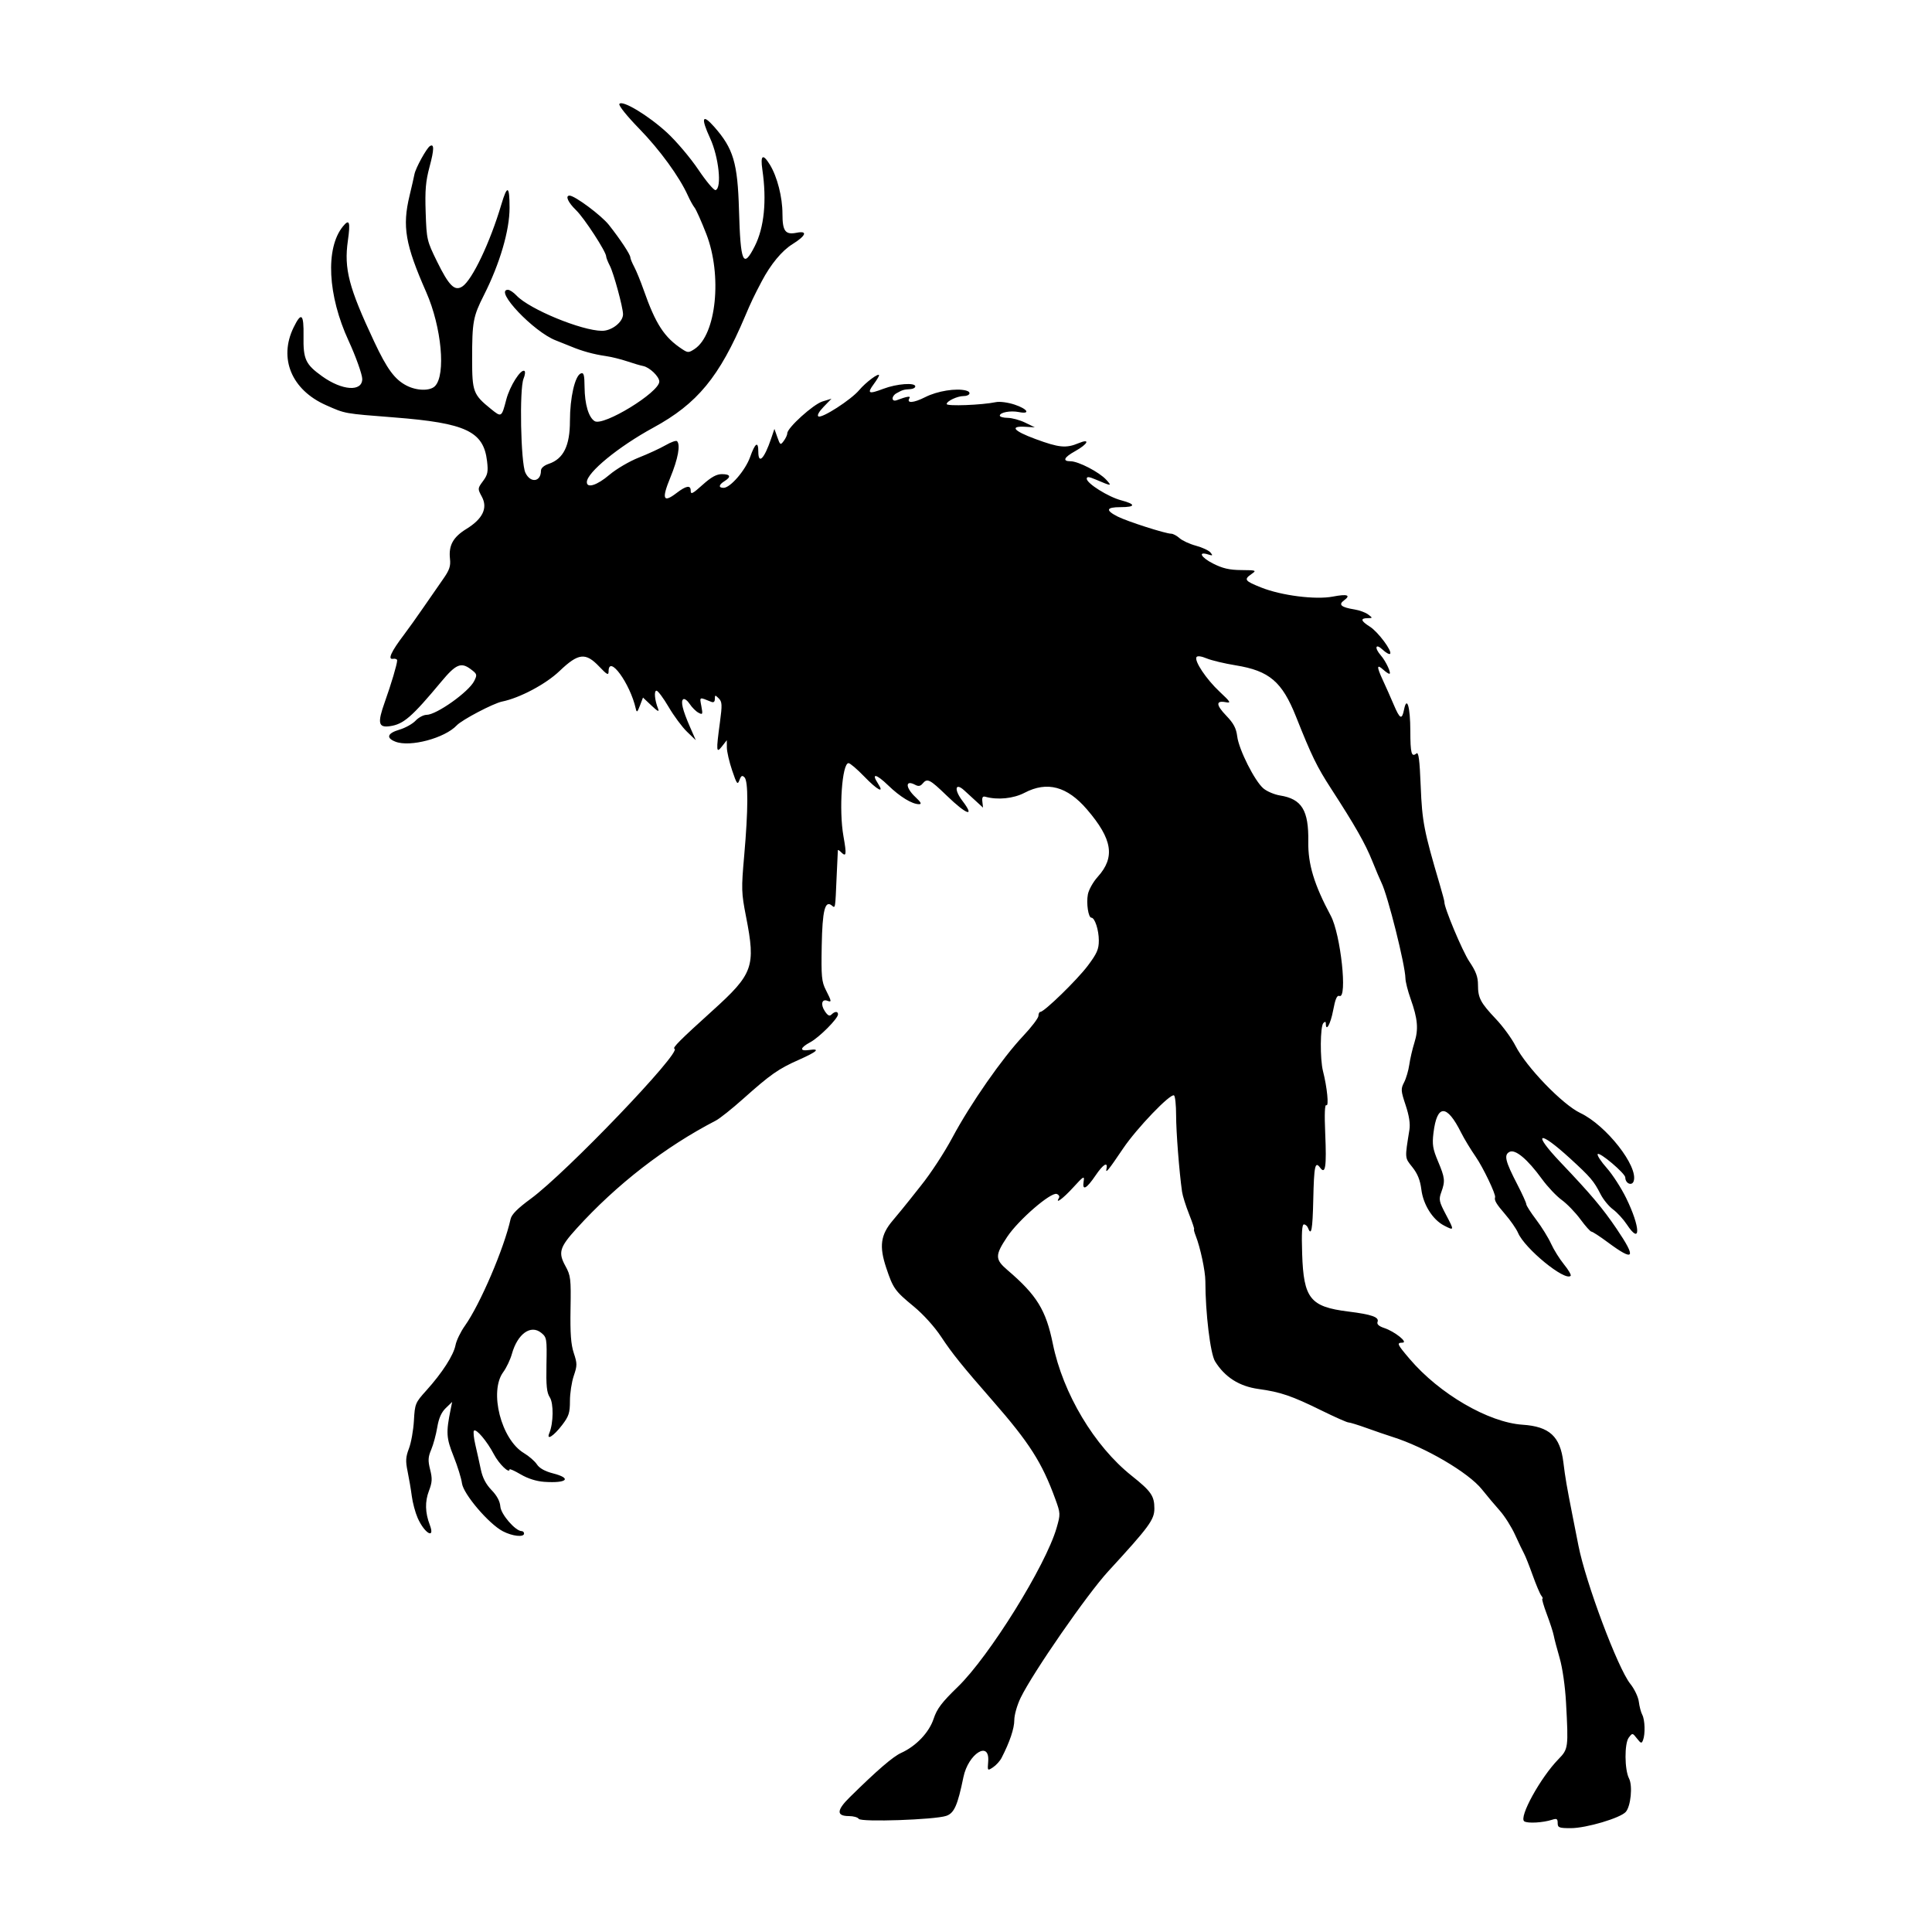
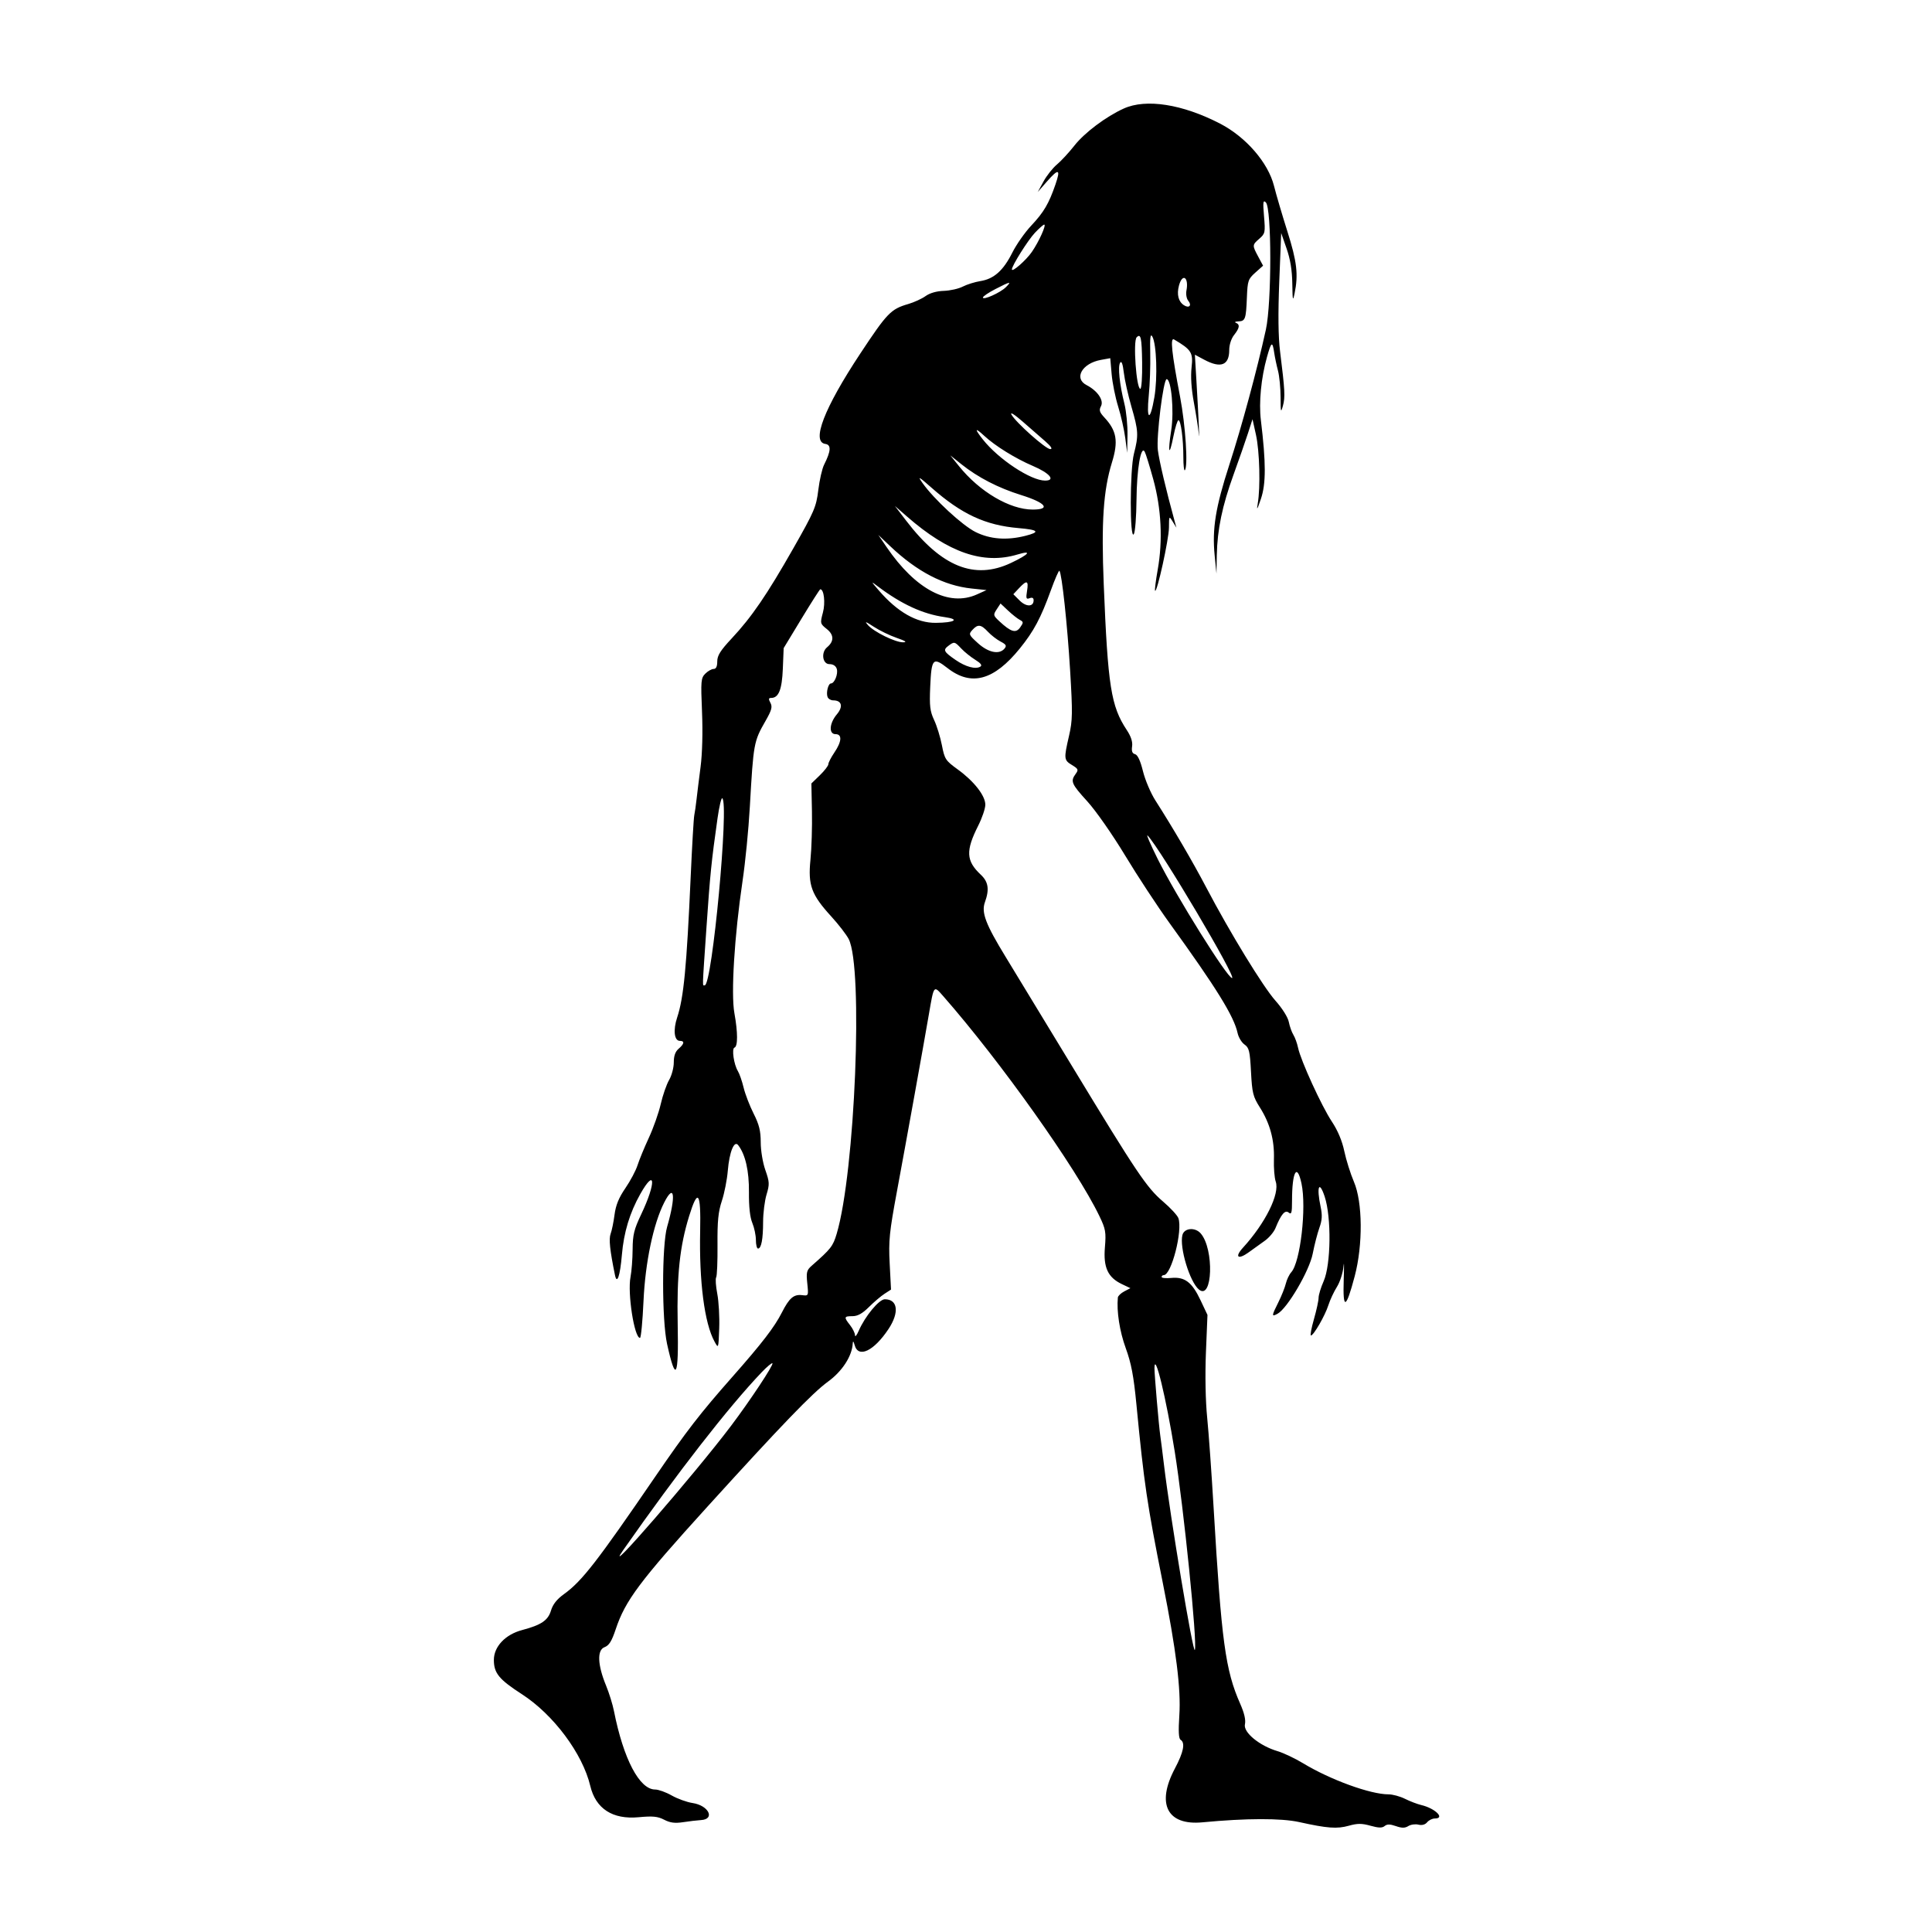
<svg xmlns="http://www.w3.org/2000/svg" width="800" height="800" viewBox="0 0 800 800" version="1.1">
-   <path d="M 256.468 43.052 C 256.080 43.679, 259.650 48.122, 264.723 53.328 C 273.209 62.036, 281.335 73.206, 284.829 80.964 C 285.704 82.909, 286.960 85.175, 287.618 86 C 288.276 86.825, 290.451 91.703, 292.451 96.840 C 299.128 113.991, 296.611 138.622, 287.577 144.541 C 285.195 146.102, 284.813 146.108, 282.530 144.611 C 275.070 139.724, 271.497 134.237, 266.501 120 C 265.246 116.425, 263.498 112.150, 262.616 110.500 C 261.734 108.850, 261.010 107.074, 261.006 106.554 C 260.999 105.385, 256.749 98.960, 252.116 93.112 C 249.005 89.185, 238.009 81, 235.845 81 C 233.949 81, 235.211 83.812, 238.562 87.054 C 241.962 90.344, 251 104.238, 251 106.176 C 251 106.684, 251.692 108.437, 252.537 110.072 C 254.119 113.130, 257.957 127.246, 257.985 130.104 C 258.015 133.307, 253.354 137.001, 249.298 136.988 C 240.852 136.962, 219.190 128.025, 213.885 122.378 C 212.657 121.070, 211.055 120, 210.326 120 C 204.446 120, 220.963 137.447, 230.173 140.964 C 232.003 141.663, 234.850 142.804, 236.500 143.499 C 240.903 145.355, 245.937 146.741, 250.750 147.422 C 253.087 147.753, 257.079 148.730, 259.621 149.592 C 262.162 150.455, 265.158 151.338, 266.277 151.553 C 268.979 152.074, 273 155.929, 273 158 C 273 162.460, 249.835 176.633, 246.223 174.382 C 243.724 172.825, 242.121 167.400, 242.056 160.281 C 242.010 155.193, 241.729 154.167, 240.508 154.635 C 238.084 155.565, 236 164.645, 236 174.272 C 236 184.578, 233.330 190.006, 227.250 192.058 C 225.266 192.728, 224 193.826, 224 194.878 C 224 199.587, 219.649 200.176, 217.558 195.750 C 215.623 191.653, 215.022 161.044, 216.794 156.785 C 217.415 155.292, 217.580 153.859, 217.161 153.599 C 215.654 152.668, 211.104 159.839, 209.637 165.460 C 207.707 172.848, 207.655 172.880, 203.310 169.363 C 195.943 163.400, 195.500 162.228, 195.500 148.679 C 195.500 133.208, 195.893 131.082, 200.404 122.160 C 206.963 109.189, 211 95.436, 211 86.064 C 211 76.757, 210.051 76.383, 207.580 84.718 C 202.935 100.390, 195.558 115.897, 191.454 118.617 C 188.293 120.712, 185.927 118.383, 180.974 108.296 C 176.771 99.739, 176.643 99.187, 176.263 88 C 175.949 78.747, 176.264 75.045, 177.874 69.053 C 179.789 61.925, 179.834 59.366, 178.026 60.484 C 176.637 61.342, 172.127 69.528, 171.627 72.098 C 171.369 73.419, 170.455 77.425, 169.594 81 C 166.510 93.812, 167.785 101.196, 176.501 121 C 182.865 135.461, 184.699 155.301, 180.097 159.903 C 178.025 161.975, 172.529 161.849, 168.288 159.634 C 163.421 157.093, 160.265 152.799, 154.957 141.500 C 144.418 119.061, 142.395 111.314, 144.044 99.691 C 145.158 91.834, 144.675 90.455, 141.974 93.786 C 134.674 102.790, 135.665 122.337, 144.376 141.183 C 147.276 147.456, 150 155.077, 150 156.915 C 150 162.324, 141.683 161.769, 133.378 155.805 C 126.499 150.865, 125.533 148.780, 125.684 139.198 C 125.830 129.918, 124.792 129, 121.581 135.572 C 115.307 148.417, 120.744 161.464, 135 167.771 C 143.126 171.366, 142.200 171.200, 163.369 172.859 C 192.920 175.175, 200.220 178.619, 201.678 190.930 C 202.201 195.343, 201.952 196.574, 200.002 199.211 C 197.742 202.267, 197.736 202.354, 199.528 205.682 C 202.050 210.366, 199.899 214.850, 193.132 219.014 C 187.607 222.413, 185.716 225.853, 186.327 231.394 C 186.662 234.434, 186.107 236.061, 183.452 239.830 C 181.642 242.399, 178.001 247.650, 175.360 251.500 C 172.718 255.350, 169.063 260.472, 167.236 262.883 C 161.992 269.802, 160.442 273.189, 162.695 272.806 C 163.688 272.638, 164.480 272.950, 164.456 273.500 C 164.381 275.229, 162.001 283.220, 159.330 290.714 C 156.253 299.346, 156.649 301.345, 161.313 300.717 C 167.053 299.943, 170.425 297.031, 182.872 282.093 C 188.722 275.072, 190.908 274.133, 194.766 276.985 C 197.600 279.080, 197.680 279.334, 196.353 281.995 C 194.108 286.495, 180.729 296, 176.640 296 C 175.380 296, 173.326 297.088, 172.077 298.418 C 170.827 299.749, 167.824 301.422, 165.402 302.137 C 160.381 303.619, 159.738 305.559, 163.750 307.118 C 169.821 309.478, 184.154 305.658, 189.139 300.352 C 191.305 298.047, 204.274 291.239, 207.906 290.501 C 215.218 289.016, 226.010 283.286, 231.663 277.886 C 239.515 270.388, 242.463 270.058, 248.155 276.042 C 251.374 279.426, 252 279.751, 252 278.042 C 252 270.744, 260.938 282.998, 263.276 293.500 C 263.644 295.157, 263.937 294.930, 264.985 292.174 L 266.248 288.848 269.775 292.174 C 272.316 294.572, 273.080 294.942, 272.509 293.500 C 271.084 289.901, 270.738 286, 271.842 286 C 272.431 286, 274.694 289.038, 276.872 292.750 C 279.051 296.462, 282.470 301.075, 284.472 303 L 288.111 306.500 285.704 301 C 282.628 293.971, 281.742 290.278, 282.952 289.529 C 283.480 289.203, 284.671 290.094, 285.598 291.509 C 286.525 292.924, 288.145 294.543, 289.199 295.107 C 290.975 296.057, 291.064 295.859, 290.416 292.405 C 289.675 288.454, 289.438 288.558, 294.500 290.607 C 295.506 291.014, 296 290.615, 296 289.393 C 296 287.718, 296.129 287.701, 297.612 289.183 C 299.023 290.595, 299.085 291.823, 298.112 299.057 C 296.480 311.183, 296.563 312.115, 299 309 L 300.956 306.500 300.978 309.556 C 300.990 311.237, 301.971 315.486, 303.157 318.998 C 305.082 324.699, 305.407 325.131, 306.187 323.023 C 306.875 321.165, 307.321 320.921, 308.280 321.880 C 309.874 323.473, 309.829 335.342, 308.159 354.249 C 306.934 368.126, 306.979 369.626, 308.928 379.603 C 312.973 400.309, 311.922 403.237, 294.923 418.592 C 281.666 430.567, 278.305 433.935, 279.284 434.261 C 282.599 435.366, 234.438 485.636, 219.761 496.391 C 214.331 500.370, 211.844 502.873, 211.425 504.781 C 208.779 516.820, 198.798 540.129, 192.489 549 C 190.728 551.475, 188.987 555.075, 188.619 557 C 187.826 561.151, 183.107 568.482, 176.544 575.757 C 171.957 580.843, 171.789 581.249, 171.394 588.242 C 171.170 592.217, 170.246 597.406, 169.342 599.773 C 167.986 603.325, 167.888 604.988, 168.781 609.288 C 169.376 612.155, 170.156 616.750, 170.514 619.500 C 170.872 622.250, 171.955 626.300, 172.920 628.500 C 175.761 634.976, 180.321 637.593, 177.954 631.389 C 176.030 626.347, 175.918 621.781, 177.609 617.353 C 178.970 613.789, 179.056 612.280, 178.111 608.529 C 177.170 604.791, 177.249 603.350, 178.561 600.251 C 179.434 598.188, 180.557 594.044, 181.056 591.041 C 181.688 587.241, 182.763 584.810, 184.598 583.041 L 187.232 580.500 186.622 583.500 C 184.645 593.226, 184.778 595.401, 187.816 603 C 189.466 607.125, 191.029 612.162, 191.290 614.194 C 191.864 618.655, 202.385 631.007, 208.210 634.057 C 212.172 636.132, 217 636.650, 217 635 C 217 634.450, 216.551 634, 216.003 634 C 213.449 634, 207.430 627.065, 207.185 623.838 C 207.017 621.641, 205.781 619.325, 203.539 617.007 C 201.217 614.606, 199.818 611.924, 199.104 608.500 C 198.531 605.750, 197.511 601.149, 196.838 598.276 C 196.166 595.402, 195.904 592.763, 196.256 592.410 C 197.196 591.471, 201.682 596.790, 204.526 602.214 C 206.627 606.223, 211 610.428, 211 608.440 C 211 608.094, 213.089 609.034, 215.643 610.531 C 218.604 612.266, 222.135 613.377, 225.393 613.598 C 234.824 614.239, 236.956 612.136, 228.955 610.085 C 225.657 609.240, 223.362 607.956, 222.327 606.377 C 221.457 605.048, 219.033 602.940, 216.941 601.693 C 207.522 596.076, 202.447 576.204, 208.378 568.165 C 209.686 566.392, 211.300 563.001, 211.964 560.630 C 214.295 552.303, 219.768 548.367, 224.111 551.894 C 226.399 553.753, 226.491 554.307, 226.278 564.995 C 226.103 573.804, 226.392 576.669, 227.651 578.590 C 229.287 581.087, 229.188 589.287, 227.471 593.386 C 226.100 596.660, 229.212 594.719, 232.750 590.094 C 235.546 586.438, 236 585.043, 236 580.100 C 236 576.941, 236.714 572.260, 237.587 569.698 C 239.035 565.450, 239.035 564.621, 237.594 560.270 C 236.408 556.690, 236.071 552.133, 236.246 542 C 236.461 529.479, 236.308 528.191, 234.133 524.240 C 231.050 518.639, 231.693 516.481, 238.769 508.681 C 255.321 490.439, 275.393 474.883, 296.423 464 C 298.017 463.175, 303.104 459.125, 307.726 455 C 319.096 444.855, 322.285 442.619, 330.750 438.859 C 338.466 435.432, 339.888 434.069, 335 434.787 C 330.963 435.379, 331.211 433.880, 335.535 431.551 C 339.261 429.545, 347 421.762, 347 420.022 C 347 418.679, 345.680 418.720, 344.293 420.107 C 343.484 420.916, 342.735 420.525, 341.507 418.651 C 339.704 415.899, 340.315 413.523, 342.601 414.400 C 344.437 415.105, 344.375 414.656, 341.996 409.992 C 340.221 406.514, 340.022 404.418, 340.255 391.675 C 340.524 376.940, 341.616 372.607, 344.466 374.972 C 345.912 376.172, 345.846 376.570, 346.431 363 C 346.680 357.225, 346.910 352.298, 346.942 352.050 C 346.974 351.803, 347.540 352.140, 348.200 352.800 C 350.458 355.058, 350.629 353.993, 349.254 346.250 C 347.318 335.350, 348.668 316, 351.365 316 C 351.996 316, 354.901 318.475, 357.821 321.500 C 363.392 327.271, 366.419 328.815, 363.535 324.413 C 360.642 319.998, 362.823 320.404, 367.773 325.203 C 372.660 329.940, 377.677 333, 380.556 333 C 381.763 333, 381.371 332.215, 379.106 330.099 C 374.855 326.128, 374.759 322.730, 378.961 324.979 C 380.290 325.690, 381.126 325.553, 382.017 324.479 C 383.968 322.129, 384.941 322.615, 392.073 329.500 C 400.352 337.493, 403.877 338.638, 398.500 331.589 C 394.974 326.966, 395.499 323.856, 399.232 327.250 C 399.989 327.938, 402.057 329.833, 403.829 331.462 L 407.051 334.423 406.776 331.962 C 406.576 330.180, 406.914 329.615, 408 329.915 C 413.143 331.340, 419.652 330.678, 424.274 328.261 C 433.594 323.388, 441.889 325.604, 450.086 335.156 C 460.678 347.500, 461.863 354.981, 454.515 363.115 C 452.644 365.186, 450.819 368.447, 450.460 370.362 C 449.763 374.079, 450.659 380, 451.919 380 C 453.343 380, 455 385.083, 455 389.448 C 455 393.065, 454.226 394.832, 450.424 399.889 C 446.011 405.760, 432.408 419, 430.789 419 C 430.355 419, 430 419.733, 430 420.628 C 430 421.524, 427.174 425.252, 423.720 428.914 C 415.018 438.138, 401.874 456.998, 394.388 471 C 390.999 477.338, 385.325 486.005, 381.294 491 C 380.628 491.825, 378.602 494.381, 376.792 496.681 C 374.981 498.980, 371.757 502.919, 369.627 505.434 C 364.624 511.340, 363.986 516.055, 366.976 525 C 369.830 533.537, 370.541 534.533, 378.393 541.004 C 382.315 544.235, 386.968 549.384, 389.687 553.500 C 394.271 560.440, 398.364 565.525, 411.021 580 C 426.251 597.418, 431.479 605.614, 436.957 620.654 C 439.144 626.660, 439.158 626.948, 437.518 632.654 C 433.043 648.230, 409.674 685.828, 396.587 698.507 C 389.964 704.923, 387.980 707.543, 386.602 711.694 C 384.707 717.398, 379.348 723.031, 373.136 725.849 C 369.733 727.394, 363.179 733.047, 351.837 744.224 C 346.370 749.612, 346.281 752, 351.548 752 C 353.382 752, 355.201 752.517, 355.592 753.149 C 356.473 754.575, 387.213 753.519, 391.846 751.904 C 395.117 750.764, 396.530 747.569, 398.926 735.901 C 400.932 726.133, 409.911 720.487, 409.186 729.450 C 408.875 733.296, 408.892 733.316, 411.186 731.806 C 412.459 730.969, 414.055 729.207, 414.733 727.892 C 418.119 721.321, 420 715.735, 420 712.251 C 420 710.105, 421.181 705.976, 422.660 702.946 C 427.792 692.441, 450.172 660.138, 458.891 650.650 C 475.903 632.140, 478 629.285, 478 624.637 C 478 619.419, 476.666 617.498, 468.571 611.057 C 453.148 598.784, 440.137 577.002, 435.962 556.462 C 433.114 542.454, 429.345 536.325, 417.183 525.922 C 411.962 521.456, 411.951 519.799, 417.088 512.107 C 421.780 505.079, 435.212 493.484, 437.599 494.400 C 438.439 494.722, 438.847 495.439, 438.504 495.993 C 436.756 498.821, 440.073 496.413, 444.321 491.770 C 448.768 486.909, 449.108 486.717, 448.702 489.290 C 448.079 493.239, 449.885 492.286, 453.698 486.654 C 456.798 482.074, 458.848 480.843, 458.166 483.970 C 457.690 486.156, 458.871 484.713, 465.095 475.500 C 470.745 467.137, 484.642 452.661, 486.135 453.583 C 486.611 453.877, 487 457.579, 487.001 461.809 C 487.002 468.655, 488.297 485.308, 489.466 493.500 C 489.701 495.150, 491.009 499.313, 492.373 502.750 C 493.736 506.188, 494.671 509, 494.450 509 C 494.230 509, 494.538 510.238, 495.135 511.750 C 497.032 516.557, 499.113 526.360, 499.115 530.500 C 499.121 543.554, 501.171 560.541, 503.122 563.698 C 507.173 570.252, 513.139 574.045, 521.143 575.154 C 530.310 576.424, 534.841 577.973, 547.279 584.089 C 552.772 586.790, 557.760 589, 558.362 589 C 558.965 589, 562.392 590.057, 565.979 591.349 C 569.565 592.641, 574.300 594.265, 576.500 594.956 C 590.146 599.247, 608.078 609.759, 613.632 616.725 C 615.726 619.351, 619.064 623.319, 621.049 625.542 C 623.034 627.765, 625.878 632.265, 627.368 635.542 C 628.858 638.819, 630.528 642.310, 631.078 643.299 C 631.628 644.289, 633.238 648.339, 634.655 652.299 C 636.072 656.260, 637.685 660.063, 638.238 660.750 C 638.792 661.438, 638.985 662, 638.667 662 C 638.350 662, 639.181 664.900, 640.515 668.444 C 641.849 671.988, 643.132 675.946, 643.367 677.239 C 643.601 678.532, 644.702 682.720, 645.812 686.545 C 646.996 690.626, 648.090 698.252, 648.458 705 C 649.480 723.707, 649.407 724.254, 645.329 728.428 C 637.866 736.066, 628.789 752.579, 631.176 754.177 C 632.577 755.114, 638.976 754.743, 642.750 753.505 C 644.607 752.896, 645 753.136, 645 754.883 C 645 756.780, 645.567 757, 650.448 757 C 656.825 757, 670.986 752.805, 673.211 750.258 C 675.285 747.883, 676.102 739.425, 674.547 736.428 C 672.667 732.804, 672.600 721.907, 674.443 719.500 C 675.963 717.516, 675.990 717.519, 677.834 719.872 C 679.477 721.968, 679.768 722.046, 680.346 720.540 C 681.318 718.007, 681.137 712.125, 680.023 710.043 C 679.486 709.039, 678.847 706.612, 678.604 704.650 C 678.360 702.686, 676.772 699.355, 675.070 697.237 C 669.917 690.825, 656.626 655.396, 653.597 640 C 653.327 638.625, 652.217 633, 651.130 627.500 C 648.732 615.360, 648.151 611.969, 647.357 605.500 C 646.039 594.762, 641.608 590.688, 630.438 589.944 C 616.356 589.007, 596.031 577.171, 583.750 562.756 C 578.473 556.563, 578.232 556.016, 580.750 555.964 C 583.233 555.913, 577.533 551.348, 573.181 549.902 C 570.949 549.160, 570.043 548.332, 570.412 547.369 C 571.170 545.394, 568.056 544.294, 558.239 543.070 C 542.535 541.112, 539.801 537.692, 539.196 519.250 C 538.911 510.547, 539.123 507, 539.929 507 C 540.552 507, 541.322 507.675, 541.638 508.500 C 542.995 512.036, 543.518 509.209, 543.794 496.830 C 544.110 482.721, 544.547 480.661, 546.625 483.502 C 548.832 486.520, 549.340 483.147, 548.748 469.416 C 548.394 461.224, 548.553 457.224, 549.217 457.634 C 550.334 458.324, 549.533 450.202, 547.829 443.555 C 546.544 438.540, 546.650 424.950, 547.986 423.614 C 548.671 422.929, 549 422.989, 549 423.800 C 549 427.527, 550.952 424.052, 552.011 418.441 C 552.924 413.602, 553.610 412.020, 554.624 412.409 C 558.041 413.720, 555.153 386.873, 551.054 379.212 C 544.147 366.303, 541.587 357.867, 541.734 348.500 C 541.938 335.534, 539.060 330.833, 530.032 329.389 C 527.713 329.018, 524.619 327.707, 523.157 326.475 C 519.560 323.443, 512.985 310.385, 512.307 304.928 C 511.886 301.540, 510.818 299.523, 507.762 296.343 C 503.458 291.865, 503.396 289.971, 507.579 290.770 C 509.888 291.212, 509.578 290.685, 505.019 286.421 C 499.502 281.260, 494.450 273.699, 495.444 272.090 C 495.813 271.494, 497.436 271.702, 499.658 272.630 C 501.645 273.461, 507.051 274.752, 511.670 275.500 C 525.605 277.756, 530.893 282.257, 536.666 296.778 C 543.130 313.038, 545.295 317.484, 551.140 326.500 C 561.099 341.863, 565.298 349.241, 568.216 356.500 C 569.763 360.350, 571.480 364.400, 572.030 365.500 C 574.625 370.684, 581.876 399.596, 581.960 405.095 C 581.982 406.522, 582.947 410.347, 584.105 413.595 C 587.057 421.879, 587.431 426.147, 585.688 431.692 C 584.857 434.337, 583.899 438.460, 583.560 440.855 C 583.220 443.250, 582.254 446.542, 581.412 448.171 C 580 450.900, 580.049 451.639, 582.043 457.628 C 583.492 461.982, 584.009 465.340, 583.612 467.812 C 581.676 479.874, 581.629 479.279, 584.838 483.306 C 587 486.020, 588.066 488.676, 588.552 492.567 C 589.333 498.821, 593.251 505.044, 597.931 507.464 C 602.222 509.683, 602.239 509.589, 598.761 503.005 C 595.882 497.554, 595.704 496.708, 596.797 493.684 C 598.478 489.035, 598.343 487.755, 595.442 480.861 C 593.278 475.720, 592.989 473.913, 593.567 469.141 C 595.022 457.134, 599.076 457.084, 605.018 469 C 606.253 471.475, 608.976 475.975, 611.071 479 C 614.114 483.395, 619.472 494.595, 619.084 495.750 C 618.667 496.992, 619.583 498.552, 623.148 502.671 C 625.429 505.307, 627.873 508.821, 628.580 510.482 C 631.361 517.020, 648.019 530.648, 650.364 528.303 C 650.704 527.963, 649.478 525.843, 647.640 523.592 C 645.802 521.341, 643.384 517.475, 642.266 515 C 641.148 512.525, 638.381 508.056, 636.117 505.069 C 633.853 502.083, 632 499.187, 632 498.634 C 632 498.082, 630.370 494.479, 628.377 490.628 C 623.294 480.807, 622.665 478.250, 625.023 476.988 C 627.411 475.710, 632.465 479.927, 638.528 488.257 C 640.833 491.423, 644.505 495.307, 646.687 496.888 C 648.870 498.470, 652.347 502.067, 654.413 504.882 C 656.480 507.697, 658.537 510, 658.986 510 C 659.435 510, 662.434 511.953, 665.651 514.339 C 676.792 522.605, 677.765 521.158, 669.384 508.789 C 663.588 500.236, 658.732 494.479, 646.250 481.366 C 634.279 468.790, 636.977 467.632, 650.153 479.691 C 658.626 487.447, 659.979 489.036, 662.763 494.500 C 663.883 496.700, 666.200 499.530, 667.911 500.788 C 669.622 502.047, 672.202 504.859, 673.644 507.038 C 679.509 515.902, 679.309 508.229, 673.357 496.080 C 671.314 491.911, 667.701 486.316, 665.326 483.647 C 662.952 480.978, 661.260 478.388, 661.566 477.893 C 662.244 476.796, 673 485.897, 673 487.568 C 673 490.066, 675.787 491.247, 676.485 489.046 C 678.424 482.937, 665.091 465.948, 654.377 460.874 C 647.009 457.386, 631.947 441.779, 627.527 433.054 C 626.009 430.059, 622.406 425.109, 619.519 422.054 C 613.010 415.165, 612 413.251, 612 407.802 C 612 404.497, 611.158 402.222, 608.438 398.183 C 605.555 393.903, 597.855 375.510, 598.092 373.471 C 598.125 373.186, 597.258 369.926, 596.164 366.226 C 589.628 344.105, 588.879 340.243, 588.285 325.584 C 587.835 314.484, 587.411 311.244, 586.505 311.996 C 584.464 313.690, 584 311.958, 583.985 302.583 C 583.968 292.770, 582.568 287.977, 581.405 293.750 C 580.503 298.227, 579.685 297.847, 577.095 291.750 C 575.868 288.863, 573.820 284.250, 572.543 281.500 C 569.978 275.975, 570.054 274.834, 572.823 277.339 C 573.832 278.253, 574.950 279, 575.307 279 C 576.283 279, 573.874 273.792, 571.809 271.436 C 568.996 268.225, 569.556 266.234, 572.496 268.996 C 573.869 270.286, 575.267 271.067, 575.603 270.731 C 576.630 269.703, 570.623 261.623, 567.252 259.500 C 563.486 257.128, 563.169 256.012, 566.250 255.968 C 568.461 255.937, 568.465 255.910, 566.526 254.444 C 565.440 253.624, 562.915 252.690, 560.914 252.370 C 555.362 251.482, 554.080 250.393, 556.503 248.621 C 559.511 246.422, 557.928 245.874, 551.912 247.032 C 544.764 248.408, 530.607 246.619, 522.250 243.282 C 515.355 240.530, 514.957 239.972, 518.250 237.674 C 520.397 236.177, 520.202 236.102, 514.014 236.052 C 509.057 236.012, 506.296 235.376, 502.296 233.353 C 497.258 230.803, 495.887 228.194, 500.326 229.604 C 502.172 230.189, 502.302 230.069, 501.223 228.769 C 500.530 227.933, 497.833 226.676, 495.231 225.975 C 492.629 225.275, 489.571 223.869, 488.436 222.851 C 487.300 221.833, 485.748 221, 484.987 221 C 482.643 221, 466.716 215.895, 462.750 213.872 C 457.636 211.263, 458.043 210, 464 210 C 470.302 210, 470.409 208.786, 464.250 207.165 C 458.926 205.764, 450.005 200.174, 450.002 198.237 C 450 197.279, 450.909 197.362, 453.750 198.577 C 460.310 201.384, 460.562 201.389, 458.080 198.665 C 455.188 195.491, 446.530 191, 443.304 191 C 439.817 191, 440.529 189.412, 445.177 186.825 C 450.582 183.816, 451.618 181.426, 446.609 183.519 C 441.445 185.677, 438.510 185.392, 428.742 181.784 C 419.612 178.412, 417.913 176.339, 424.594 176.726 L 428.500 176.952 424.500 175.002 C 422.300 173.930, 419.038 173.041, 417.250 173.026 C 415.462 173.012, 414 172.599, 414 172.108 C 414 170.758, 418.414 169.933, 421.902 170.630 C 426.873 171.625, 425.558 169.346, 420.118 167.539 C 417.371 166.627, 413.983 166.181, 412.368 166.520 C 406.615 167.726, 392 168.286, 392 167.299 C 392 166.090, 396.427 164, 398.988 164 C 401.622 164, 402.393 162.336, 400.044 161.722 C 395.925 160.645, 388.144 161.893, 383.124 164.437 C 378.204 166.930, 375.197 167.109, 376.609 164.824 C 377.196 163.874, 375.455 164.166, 371.351 165.705 C 369.097 166.551, 368.986 164.077, 371.222 162.836 C 373.773 161.419, 374.170 161.302, 377 161.125 C 378.100 161.056, 379 160.550, 379 160 C 379 158.318, 371.320 158.886, 365.820 160.976 C 359.644 163.323, 358.910 162.966, 361.821 159.028 C 363.019 157.407, 364 155.786, 364 155.425 C 364 154.200, 358.511 158.279, 355.752 161.555 C 352.388 165.550, 340.327 173.320, 338.878 172.425 C 338.246 172.034, 339.119 170.441, 341.063 168.435 L 344.300 165.095 340.565 166.241 C 336.764 167.408, 326 177.146, 326 179.418 C 326 180.078, 325.349 181.491, 324.554 182.559 C 323.174 184.413, 323.054 184.345, 321.887 181.051 L 320.666 177.602 319.331 181.551 C 316.471 190.012, 314 192.538, 314 187 C 314 182.505, 312.693 183.369, 310.606 189.246 C 308.648 194.760, 302.410 202, 299.618 202 C 297.411 202, 297.585 200.741, 300 199.232 C 302.876 197.436, 302.466 196.333, 298.923 196.333 C 296.691 196.333, 294.492 197.550, 290.923 200.759 C 286.716 204.542, 286 204.886, 286 203.124 C 286 200.774, 284.103 201.111, 280.115 204.170 C 274.590 208.409, 273.895 206.660, 277.565 197.750 C 280.769 189.972, 281.835 184.168, 280.335 182.668 C 279.969 182.303, 277.832 183.065, 275.585 184.363 C 273.338 185.661, 268.350 187.962, 264.500 189.477 C 260.633 190.999, 255.191 194.194, 252.341 196.616 C 247.265 200.929, 243 202.310, 243 199.641 C 243 195.684, 256.128 184.922, 270.500 177.096 C 288.762 167.152, 297.879 156.093, 308.501 131 C 310.995 125.110, 312.133 122.719, 315.405 116.500 C 319.113 109.453, 323.763 103.825, 328.111 101.122 C 333.789 97.592, 334.584 95.433, 329.857 96.379 C 325.189 97.312, 324 95.725, 324 88.559 C 324 81.661, 321.840 73.186, 318.823 68.250 C 315.893 63.455, 314.789 64.156, 315.676 70.250 C 317.548 83.106, 316.441 94.223, 312.517 101.966 C 307.729 111.415, 306.625 108.880, 306 87 C 305.440 67.417, 303.683 61.514, 295.729 52.500 C 290.772 46.881, 290.115 48.724, 294.042 57.237 C 297.626 65.007, 298.980 77.795, 296.317 78.714 C 295.666 78.938, 292.448 75.128, 289.165 70.246 C 285.883 65.364, 280.052 58.474, 276.209 54.935 C 268.459 47.799, 257.581 41.251, 256.468 43.052" stroke="none" fill="#000000" fill-rule="evenodd" />
+   <path d="M 465.300 44.951 C 457.929 48.297, 449.099 54.933, 444.880 60.296 C 442.629 63.158, 439.373 66.680, 437.644 68.121 C 435.915 69.563, 433.424 72.713, 432.108 75.121 L 429.716 79.500 433.436 75.250 C 438.366 69.618, 439.274 69.891, 437.056 76.337 C 434.296 84.358, 432.227 87.876, 426.996 93.442 C 424.381 96.224, 420.861 101.252, 419.174 104.617 C 415.458 112.025, 411.573 115.493, 405.988 116.386 C 403.679 116.755, 400.383 117.785, 398.663 118.674 C 396.943 119.564, 393.400 120.359, 390.789 120.442 C 387.827 120.536, 385 121.346, 383.271 122.596 C 381.747 123.697, 378.508 125.181, 376.072 125.893 C 368.876 127.996, 367.369 129.554, 356.221 146.410 C 341.271 169.015, 335.868 182.984, 341.752 183.820 C 344.259 184.176, 344.106 186.751, 341.240 192.431 C 340.427 194.043, 339.346 198.768, 338.838 202.931 C 337.986 209.914, 337.187 211.778, 328.530 227 C 317.541 246.322, 311.255 255.516, 302.999 264.342 C 298.317 269.347, 297 271.440, 297 273.877 C 297 275.986, 296.513 277, 295.500 277 C 294.675 277, 293.124 277.876, 292.053 278.947 C 290.249 280.751, 290.148 281.916, 290.688 294.697 C 291.041 303.059, 290.808 312.048, 290.097 317.500 C 289.452 322.450, 288.699 328.525, 288.425 331 C 288.151 333.475, 287.727 336.442, 287.483 337.593 C 287.240 338.744, 286.570 350.219, 285.995 363.093 C 284.324 400.503, 283.109 413.142, 280.401 421.298 C 278.664 426.528, 279.179 431, 281.519 431 C 283.567 431, 283.370 432.238, 281 434.268 C 279.626 435.444, 279 437.218, 279 439.933 C 279 442.107, 278.130 445.374, 277.066 447.193 C 276.003 449.012, 274.445 453.491, 273.605 457.146 C 272.765 460.801, 270.543 467.101, 268.668 471.146 C 266.793 475.191, 264.688 480.300, 263.990 482.500 C 263.292 484.700, 261.024 488.975, 258.949 492 C 256.234 495.959, 254.977 499.041, 254.464 503 C 254.072 506.025, 253.346 509.571, 252.851 510.880 C 252.047 513.006, 252.534 517.666, 254.637 527.948 C 255.487 532.103, 256.758 528.405, 257.512 519.586 C 258.306 510.284, 260.770 502.150, 265.134 494.416 C 271.430 483.261, 271.741 489.696, 265.538 502.758 C 262.539 509.074, 261.993 511.295, 261.956 517.354 C 261.932 521.284, 261.539 526.434, 261.082 528.798 C 259.779 535.536, 262.656 554, 265.008 554 C 265.429 554, 266.083 547.137, 266.462 538.750 C 267.185 522.712, 270.547 506.729, 275.055 497.893 C 279.281 489.609, 279.940 495.223, 276.242 508 C 274.041 515.601, 274.027 546.578, 276.220 556.500 C 279.839 572.877, 281.059 570.588, 280.617 548.250 C 280.215 527.933, 281.465 516.146, 285.355 503.558 C 288.978 491.831, 290.265 493.543, 289.921 509.630 C 289.470 530.703, 291.695 547.903, 295.857 555.500 C 297.500 558.500, 297.500 558.499, 297.812 550 C 297.984 545.325, 297.623 538.908, 297.010 535.739 C 296.397 532.571, 296.190 529.501, 296.551 528.917 C 296.912 528.333, 297.161 522.264, 297.104 515.431 C 297.022 505.678, 297.410 501.771, 298.908 497.254 C 299.957 494.089, 301.064 488.468, 301.369 484.763 C 302.005 477.025, 304.017 472.058, 305.658 474.176 C 308.650 478.039, 310.203 484.821, 310.123 493.675 C 310.068 499.687, 310.550 504.072, 311.520 506.393 C 312.334 508.342, 313 511.525, 313 513.468 C 313 515.411, 313.398 517, 313.883 517 C 315.242 517, 315.971 513.154, 315.986 505.909 C 315.994 502.284, 316.636 497.206, 317.412 494.625 C 318.694 490.365, 318.648 489.430, 316.912 484.491 C 315.839 481.437, 315 476.394, 315 472.996 C 315 468.277, 314.348 465.652, 312.043 461.085 C 310.417 457.864, 308.560 453.039, 307.918 450.364 C 307.276 447.689, 306.203 444.600, 305.534 443.500 C 303.866 440.759, 302.916 434.195, 304.127 433.791 C 305.556 433.315, 305.543 427.516, 304.095 419.500 C 302.639 411.438, 304.105 387.587, 307.445 365 C 308.659 356.788, 309.940 343.776, 310.496 334 C 311.995 307.682, 312.111 307.045, 316.987 298.522 C 319.536 294.068, 319.908 292.696, 319.018 291.035 C 318.168 289.445, 318.232 289, 319.310 289 C 322.431 289, 323.800 285.589, 324.152 276.934 L 324.500 268.367 331.888 256.184 C 335.951 249.483, 339.449 244, 339.662 244 C 341.196 244, 341.830 249.608, 340.752 253.638 C 339.558 258.102, 339.597 258.267, 342.372 260.479 C 345.382 262.880, 345.414 265.582, 342.461 268.032 C 339.901 270.157, 340.576 275, 343.433 275 C 344.971 275, 346.094 275.721, 346.488 276.962 C 347.138 279.011, 345.548 283, 344.081 283 C 342.956 283, 341.995 286.824, 342.675 288.596 C 342.972 289.368, 344.011 290, 344.985 290 C 348.573 290, 349.254 292.545, 346.530 295.782 C 343.388 299.516, 343.099 304, 346 304 C 348.777 304, 348.575 307.063, 345.500 311.595 C 344.125 313.621, 343 315.803, 343 316.443 C 343 317.084, 341.419 319.140, 339.486 321.013 L 335.973 324.419 336.210 335.959 C 336.341 342.307, 336.061 351.348, 335.589 356.052 C 334.535 366.560, 335.974 370.469, 344.221 379.500 C 347.235 382.800, 350.475 387.003, 351.422 388.840 C 357.517 400.660, 354.059 485.460, 346.444 510.915 C 344.905 516.060, 344.063 517.136, 336.120 524.104 C 334.018 525.948, 333.803 526.802, 334.278 531.409 C 334.813 536.585, 334.796 536.624, 332.158 536.299 C 328.669 535.870, 326.816 537.458, 323.745 543.508 C 320.696 549.516, 315.546 556.209, 303.301 570.080 C 289.838 585.329, 284.245 592.567, 271.289 611.500 C 247.142 646.787, 240.944 654.762, 233.518 660.095 C 230.607 662.185, 228.919 664.326, 228.145 666.909 C 226.925 670.981, 224.117 672.873, 216.163 674.982 C 209.232 676.820, 204.500 681.835, 204.500 687.343 C 204.500 692.811, 206.620 695.404, 216.106 701.533 C 229.203 709.997, 241.236 726.134, 244.417 739.500 C 246.666 748.955, 253.662 753.483, 264.457 752.472 C 270.297 751.925, 272.341 752.125, 275.015 753.508 C 277.505 754.795, 279.474 755.047, 282.916 754.519 C 285.437 754.131, 288.733 753.744, 290.239 753.657 C 296.262 753.311, 293.461 747.597, 286.776 746.592 C 284.424 746.238, 280.542 744.835, 278.148 743.474 C 275.754 742.113, 272.664 741, 271.280 741 C 264.782 741, 258.160 728.379, 254.228 708.500 C 253.684 705.750, 252.218 701.025, 250.971 698 C 247.430 689.414, 247.171 683.266, 250.302 682.075 C 252.204 681.352, 253.307 679.588, 254.959 674.623 C 258.904 662.767, 264.888 654.767, 292.822 624 C 323.709 589.980, 336.507 576.704, 342.835 572.120 C 348.730 567.849, 352.811 561.565, 353.100 556.315 C 353.167 555.083, 353.421 555.303, 353.891 557 C 355.418 562.523, 361.867 559.446, 367.920 550.307 C 372.464 543.447, 371.784 538, 366.385 538 C 363.995 538, 358.190 545.030, 355.540 551.132 C 354.736 552.985, 354.061 553.773, 354.039 552.885 C 354.018 551.997, 353.100 550.126, 352 548.727 C 349.359 545.369, 349.458 545, 353 545 C 355.130 545, 357.092 543.913, 359.767 541.250 C 361.838 539.188, 364.752 536.709, 366.243 535.743 L 368.952 533.985 368.397 523.243 C 367.905 513.717, 368.253 510.290, 371.463 493 C 375.431 471.627, 382.329 433.383, 384.630 420 C 386.737 407.743, 386.583 407.935, 390.604 412.520 C 414.332 439.575, 445.691 483.734, 455.210 503.496 C 457.822 508.920, 458.045 510.177, 457.519 516.500 C 456.827 524.811, 458.736 528.953, 464.530 531.716 L 468.074 533.406 465.537 534.735 C 464.142 535.466, 462.946 536.612, 462.881 537.282 C 462.322 542.984, 463.619 551.313, 466.144 558.231 C 468.422 564.473, 469.428 569.762, 470.553 581.409 C 473.745 614.455, 474.951 622.618, 481.501 655.500 C 487.031 683.262, 489.050 699.428, 488.338 710.259 C 487.904 716.865, 488.061 719.920, 488.859 720.413 C 490.863 721.652, 490.096 725.518, 486.500 732.294 C 478.703 746.986, 483.303 755.976, 497.906 754.585 C 516.008 752.862, 530.507 752.827, 538 754.488 C 549.626 757.067, 553.634 757.362, 558.500 756 C 562.117 754.987, 563.882 754.987, 567.493 755.998 C 570.840 756.935, 572.333 756.968, 573.345 756.128 C 574.354 755.291, 575.552 755.296, 577.999 756.149 C 580.490 757.018, 581.748 757.014, 583.159 756.133 C 584.185 755.492, 586.065 755.229, 587.336 755.548 C 588.799 755.915, 590.126 755.554, 590.947 754.564 C 591.661 753.704, 593.090 753, 594.122 753 C 598.540 753, 594.301 748.798, 588.500 747.426 C 586.850 747.036, 583.830 745.880, 581.790 744.858 C 579.749 743.836, 576.664 743, 574.934 743 C 567.444 743, 550.846 736.957, 539.562 730.121 C 536.228 728.102, 531.475 725.850, 529 725.117 C 521.534 722.905, 514.766 717.342, 515.497 714.016 C 515.898 712.190, 515.245 709.349, 513.537 705.488 C 507.404 691.620, 505.778 679.643, 502.543 624.500 C 501.704 610.200, 500.499 593.325, 499.866 587 C 499.170 580.048, 498.966 569.366, 499.350 559.990 L 499.987 544.479 497.071 538.313 C 493.571 530.913, 490.573 528.640, 485.013 529.170 C 482.806 529.381, 481 529.203, 481 528.776 C 481 528.349, 481.398 528, 481.885 528 C 485.061 528, 489.808 509.481, 487.935 504.396 C 487.509 503.239, 484.661 500.156, 481.606 497.547 C 474.789 491.723, 470.787 485.769, 443.930 441.500 C 432.252 422.250, 419.881 401.897, 416.439 396.271 C 408.124 382.679, 406.291 377.850, 407.831 373.592 C 409.746 368.296, 409.274 365.144, 406.125 362.194 C 400.014 356.467, 399.801 352.300, 405.081 341.840 C 406.686 338.659, 408 334.776, 408 333.210 C 408 329.472, 403.323 323.489, 396.583 318.606 C 391.525 314.941, 391.144 314.359, 390.027 308.607 C 389.375 305.248, 387.925 300.547, 386.805 298.160 C 385.087 294.497, 384.834 292.350, 385.181 284.414 C 385.697 272.603, 386.311 271.940, 392.364 276.656 C 402.192 284.312, 411.568 281.758, 422.302 268.500 C 428.076 261.368, 430.981 255.921, 435.138 244.433 C 436.837 239.737, 438.429 236.096, 438.676 236.343 C 439.676 237.343, 441.974 258.684, 443.108 277.500 C 444.184 295.350, 444.135 298.274, 442.657 304.697 C 440.465 314.217, 440.519 314.737, 443.899 316.792 C 446.516 318.384, 446.662 318.742, 445.399 320.469 C 443.174 323.512, 443.633 324.589, 450.250 331.847 C 453.743 335.679, 460.640 345.554, 465.885 354.234 C 471.047 362.776, 479.293 375.330, 484.209 382.133 C 503.686 409.079, 510.959 420.823, 512.456 427.749 C 512.842 429.536, 514.135 431.681, 515.329 432.516 C 517.234 433.849, 517.563 435.234, 518.015 443.814 C 518.478 452.603, 518.848 454.093, 521.677 458.546 C 525.872 465.151, 527.763 472.111, 527.505 480 C 527.388 483.575, 527.723 487.743, 528.248 489.261 C 530 494.324, 523.989 506.463, 514.693 516.637 C 511.091 520.580, 512.645 521.775, 517.127 518.509 C 518.982 517.158, 521.950 515.028, 523.723 513.776 C 525.496 512.524, 527.492 510.150, 528.160 508.500 C 530.474 502.781, 532.121 500.855, 533.626 502.105 C 534.765 503.050, 535 502.220, 535 497.247 C 535 485.162, 537.058 481.380, 538.917 490.049 C 541.060 500.040, 538.465 522.608, 534.692 526.795 C 533.847 527.733, 532.831 529.850, 532.435 531.500 C 532.038 533.150, 530.653 536.623, 529.357 539.217 C 526.492 544.949, 526.460 545.359, 528.982 544.009 C 533.040 541.838, 542.184 526.242, 543.566 519.137 C 544.276 515.487, 545.522 510.649, 546.336 508.386 C 547.469 505.234, 547.586 503.198, 546.837 499.683 C 545.067 491.386, 546.226 488.515, 548.525 495.500 C 551.358 504.106, 551.117 523.687, 548.093 530.522 C 546.942 533.125, 546 536.211, 546 537.380 C 546 538.550, 545.132 542.542, 544.071 546.253 C 543.009 549.964, 542.447 552.999, 542.821 552.998 C 543.937 552.995, 548.668 544.799, 550.035 540.500 C 550.735 538.300, 552.338 534.861, 553.597 532.859 C 554.860 530.852, 556.081 527.036, 556.318 524.359 C 556.555 521.686, 556.593 524.225, 556.403 530 C 555.987 542.619, 557.334 542.160, 560.956 528.449 C 564.392 515.443, 564.249 497.822, 560.639 489.375 C 559.200 486.007, 557.402 480.294, 556.645 476.680 C 555.747 472.401, 553.943 468.114, 551.469 464.387 C 547.247 458.026, 538.615 439.167, 537.513 433.897 C 537.123 432.028, 536.245 429.600, 535.562 428.500 C 534.880 427.400, 534.028 425.002, 533.670 423.170 C 533.292 421.240, 530.967 417.539, 528.138 414.365 C 523.016 408.619, 509.287 386.157, 499.493 367.500 C 493.917 356.878, 485.734 342.876, 478.425 331.450 C 476.491 328.427, 474.175 322.977, 473.276 319.337 C 472.207 315.001, 471.078 312.572, 470.005 312.291 C 468.841 311.987, 468.486 311.050, 468.779 309.054 C 469.055 307.175, 468.317 304.925, 466.549 302.253 C 460.047 292.428, 458.739 284.148, 457.035 242 C 455.990 216.170, 456.875 203.015, 460.433 191.500 C 463.149 182.713, 462.413 178.352, 457.288 172.852 C 455.281 170.697, 455.020 169.831, 455.888 168.209 C 457.184 165.788, 454.468 161.811, 449.912 159.454 C 444.533 156.673, 448.057 150.453, 455.815 149.034 L 459.736 148.317 460.306 154.908 C 460.619 158.534, 461.835 164.584, 463.009 168.352 C 464.183 172.121, 465.504 177.971, 465.945 181.352 L 466.746 187.500 466.873 180.144 C 466.943 176.099, 466.363 170.249, 465.584 167.144 C 463.579 159.154, 462.814 151.726, 463.835 150.178 C 464.413 149.302, 464.923 150.691, 465.346 154.290 C 465.698 157.279, 467.113 163.619, 468.493 168.378 C 471.407 178.434, 471.505 180.255, 469.543 187.856 C 467.816 194.548, 467.778 224.039, 469.500 221.167 C 470.050 220.250, 470.546 213.875, 470.601 207 C 470.704 194.313, 472.424 184.211, 473.999 187.043 C 474.445 187.844, 476.044 193, 477.553 198.500 C 480.892 210.667, 481.536 223.780, 479.389 235.868 C 478.571 240.470, 478.079 244.412, 478.295 244.628 C 479.124 245.458, 484.004 223.252, 484.037 218.500 C 484.070 213.587, 484.097 213.543, 485.598 216 L 487.125 218.500 486.439 216 C 482.844 202.897, 480.002 190.865, 479.441 186.374 C 478.750 180.843, 481.714 157, 483.093 157 C 485.020 157, 486.210 170.220, 484.990 178.065 C 483.477 187.792, 484.137 189.496, 485.928 180.486 C 486.637 176.919, 487.557 174, 487.973 174 C 488.970 174, 490 181.775, 490 189.306 C 490 192.621, 490.275 195.059, 490.610 194.723 C 492.018 193.316, 490.904 176.121, 488.638 164.266 C 485.155 146.045, 484.479 139.569, 486.164 140.567 C 493.367 144.833, 494.099 146.002, 493.406 152.128 C 492.974 155.948, 493.308 160.998, 494.372 166.733 C 495.266 171.555, 496.168 177.300, 496.377 179.500 C 496.817 184.149, 496.336 173.252, 495.415 157.688 L 494.774 146.875 498.622 148.938 C 505.499 152.623, 509 151.273, 509 144.935 C 509 142.784, 509.826 140.219, 511 138.727 C 513.307 135.795, 513.517 134.375, 511.750 133.662 C 511.063 133.385, 511.527 133.122, 512.781 133.079 C 515.660 132.979, 515.953 132.154, 516.314 123.119 C 516.590 116.244, 516.830 115.541, 519.811 112.877 L 523.013 110.017 521.006 106.273 C 518.478 101.555, 518.486 101.434, 521.505 98.809 C 523.866 96.755, 523.976 96.225, 523.406 89.565 C 522.900 83.651, 523.021 82.712, 524.151 83.798 C 526.599 86.154, 526.615 125.377, 524.173 136.500 C 520.484 153.302, 514.225 176.447, 509.063 192.373 C 503.311 210.124, 501.877 218.976, 502.966 230 L 503.707 237.500 503.853 229.838 C 504.055 219.280, 506.103 209.450, 510.798 196.500 C 512.991 190.450, 515.653 182.819, 516.712 179.542 L 518.639 173.584 520.069 180.042 C 521.583 186.876, 521.969 201.804, 520.804 208.500 C 520.268 211.581, 520.575 211.121, 522.139 206.500 C 524.247 200.271, 524.238 191.603, 522.103 174 C 521.213 166.660, 522.193 156.507, 524.632 147.816 C 526.435 141.389, 526.898 141.133, 527.637 146.156 C 527.908 147.995, 528.606 151.300, 529.187 153.500 C 529.769 155.700, 530.252 160.650, 530.261 164.500 C 530.276 170.750, 530.380 171.125, 531.237 168 C 532.210 164.452, 532.061 161.640, 530.048 145.500 C 529.293 139.446, 529.186 129.954, 529.720 116.500 L 530.514 96.500 532.757 102.944 C 534.293 107.357, 535.036 111.928, 535.115 117.444 C 535.215 124.418, 535.341 124.963, 536.057 121.500 C 537.667 113.717, 537.043 108.322, 533.088 95.843 C 530.937 89.054, 528.440 80.567, 527.540 76.981 C 525.126 67.368, 515.927 56.738, 505.230 51.201 C 489.613 43.117, 474.537 40.757, 465.300 44.951 M 428.506 96.425 C 425.636 99.468, 419 110.029, 419 111.553 C 419 112.931, 424.872 107.791, 427.278 104.307 C 430.189 100.092, 433.390 93, 432.381 93 C 432.027 93, 430.282 94.541, 428.506 96.425 M 488.185 118.250 C 487.191 121.957, 487.964 124.944, 490.299 126.417 C 492.425 127.758, 493.620 126.452, 492.025 124.530 C 491.332 123.695, 490.996 121.800, 491.279 120.319 C 492.340 114.772, 489.608 112.946, 488.185 118.250 M 412.202 119.680 C 409.341 121.154, 407 122.735, 407 123.194 C 407 124.433, 414.196 121.213, 416.472 118.956 C 419.080 116.370, 418.404 116.484, 412.202 119.680 M 476.292 146.500 C 476.406 151.450, 476.132 159.213, 475.681 163.750 C 474.643 174.208, 476.251 174.723, 478.001 164.494 C 479.383 156.413, 478.905 142.406, 477.142 139.341 C 476.348 137.961, 476.135 139.752, 476.292 146.500 M 470.667 139.667 C 469.116 141.218, 470.525 161, 472.187 161 C 472.686 161, 473.021 156.050, 472.931 150 C 472.779 139.772, 472.381 137.953, 470.667 139.667 M 418.810 171.646 C 420.522 174.843, 433.051 186.004, 434.895 185.973 C 435.952 185.955, 435.238 184.845, 432.806 182.723 C 430.774 180.950, 426.537 177.253, 423.390 174.506 C 420.125 171.656, 418.159 170.428, 418.810 171.646 M 406.985 181.981 C 413.486 190.189, 426.816 199, 432.733 199 C 437.255 199, 434.698 195.920, 427.703 192.940 C 420.520 189.880, 412.085 184.661, 407.593 180.499 C 403.642 176.837, 403.393 177.446, 406.985 181.981 M 397.100 193.029 C 405.631 203.626, 418.151 211, 427.611 211 C 435.290 211, 433.050 208.177, 422.849 204.999 C 413.325 202.031, 404.896 197.675, 398 192.158 L 393.500 188.558 397.100 193.029 M 381.992 200 C 386.682 206.667, 398.479 217.571, 403.946 220.291 C 409.982 223.293, 416.847 223.823, 424.557 221.881 C 430.873 220.291, 430.080 219.386, 421.750 218.674 C 408.063 217.505, 398.186 212.927, 385.777 202 C 380.343 197.215, 379.851 196.955, 381.992 200 M 375.212 215.592 C 389.860 234.734, 403.525 240.244, 418.630 233.099 C 426.193 229.520, 427.589 227.718, 421.339 229.598 C 407.181 233.859, 392.748 228.892, 375.494 213.819 L 370.550 209.500 375.212 215.592 M 367.095 226.499 C 379.094 244.118, 392.900 251.369, 404.500 246.147 L 408.500 244.345 402.359 243.699 C 390.831 242.487, 379.730 236.718, 368.595 226.153 L 363.691 221.500 367.095 226.499 M 363.934 244.524 C 371.668 253.478, 379.602 257.984, 387.500 257.908 C 395.425 257.831, 397.595 256.429, 391.173 255.534 C 382.150 254.276, 373.303 250.209, 363.500 242.812 C 360.533 240.573, 360.538 240.592, 363.934 244.524 M 421.974 243.527 L 419.600 246.055 422.213 248.668 C 424.932 251.386, 428 251.331, 428 248.563 C 428 247.577, 427.432 247.281, 426.342 247.699 C 424.925 248.243, 424.770 247.802, 425.279 244.668 C 425.980 240.348, 425.210 240.083, 421.974 243.527 M 412.710 252.320 C 411.201 254.622, 411.256 254.868, 413.811 257.249 C 418.607 261.720, 420.659 262.324, 422.435 259.790 C 423.855 257.763, 423.838 257.494, 422.244 256.655 C 421.285 256.150, 419.105 254.423, 417.399 252.817 L 414.298 249.896 412.710 252.320 M 359.385 258.827 C 361.898 261.665, 370.755 266.008, 373.946 265.967 C 375.752 265.944, 374.982 265.410, 371.314 264.143 C 368.462 263.157, 364.187 261.079, 361.814 259.525 C 358.395 257.286, 357.891 257.141, 359.385 258.827 M 402.628 260.859 C 401.031 262.623, 401.150 262.903, 404.976 266.359 C 409.289 270.256, 413.792 271.160, 415.948 268.562 C 416.918 267.394, 416.614 266.850, 414.321 265.657 C 412.769 264.850, 410.409 263.022, 409.076 261.595 C 406.198 258.514, 404.885 258.365, 402.628 260.859 M 392.650 267.465 C 390.413 269.160, 390.804 269.904, 395.706 273.280 C 399.846 276.131, 403.981 277.248, 405.932 276.042 C 406.796 275.508, 406.149 274.637, 403.821 273.199 C 401.976 272.058, 399.383 269.972, 398.059 268.562 C 395.290 265.615, 395.134 265.584, 392.650 267.465 M 297.117 338.799 C 294.581 356.686, 294.037 362.041, 292.537 383.942 C 290.729 410.335, 290.799 408, 291.821 408 C 294.899 408, 301.974 332.338, 299.064 330.540 C 298.672 330.297, 297.796 334.014, 297.117 338.799 M 479.401 355.728 C 487.107 371.197, 508.193 404.948, 510.175 404.987 C 512.202 405.026, 480.557 351.604, 475.233 346 C 474.449 345.175, 476.325 349.553, 479.401 355.728 M 489.615 511.398 C 488.325 516.538, 492.651 530.829, 496.446 533.962 C 502.120 538.648, 502.819 517.244, 497.203 510.750 C 494.887 508.071, 490.353 508.458, 489.615 511.398 M 315.349 568.271 C 301.522 582.792, 280.742 609.489, 258.010 641.931 C 248.564 655.413, 287.584 610.448, 302.642 590.500 C 310.609 579.946, 320.434 565.101, 319.844 564.511 C 319.586 564.253, 317.563 565.945, 315.349 568.271 M 478.039 566.500 C 478.011 569.049, 479.861 590.532, 480.450 594.500 C 480.695 596.150, 481.380 601.550, 481.972 606.500 C 484.571 628.236, 494.082 685.254, 494.766 683.202 C 495.817 680.048, 490.163 624.344, 486.422 601 C 482.857 578.758, 478.118 559.254, 478.039 566.500" stroke="none" fill="#000000" fill-rule="evenodd" />
</svg>
